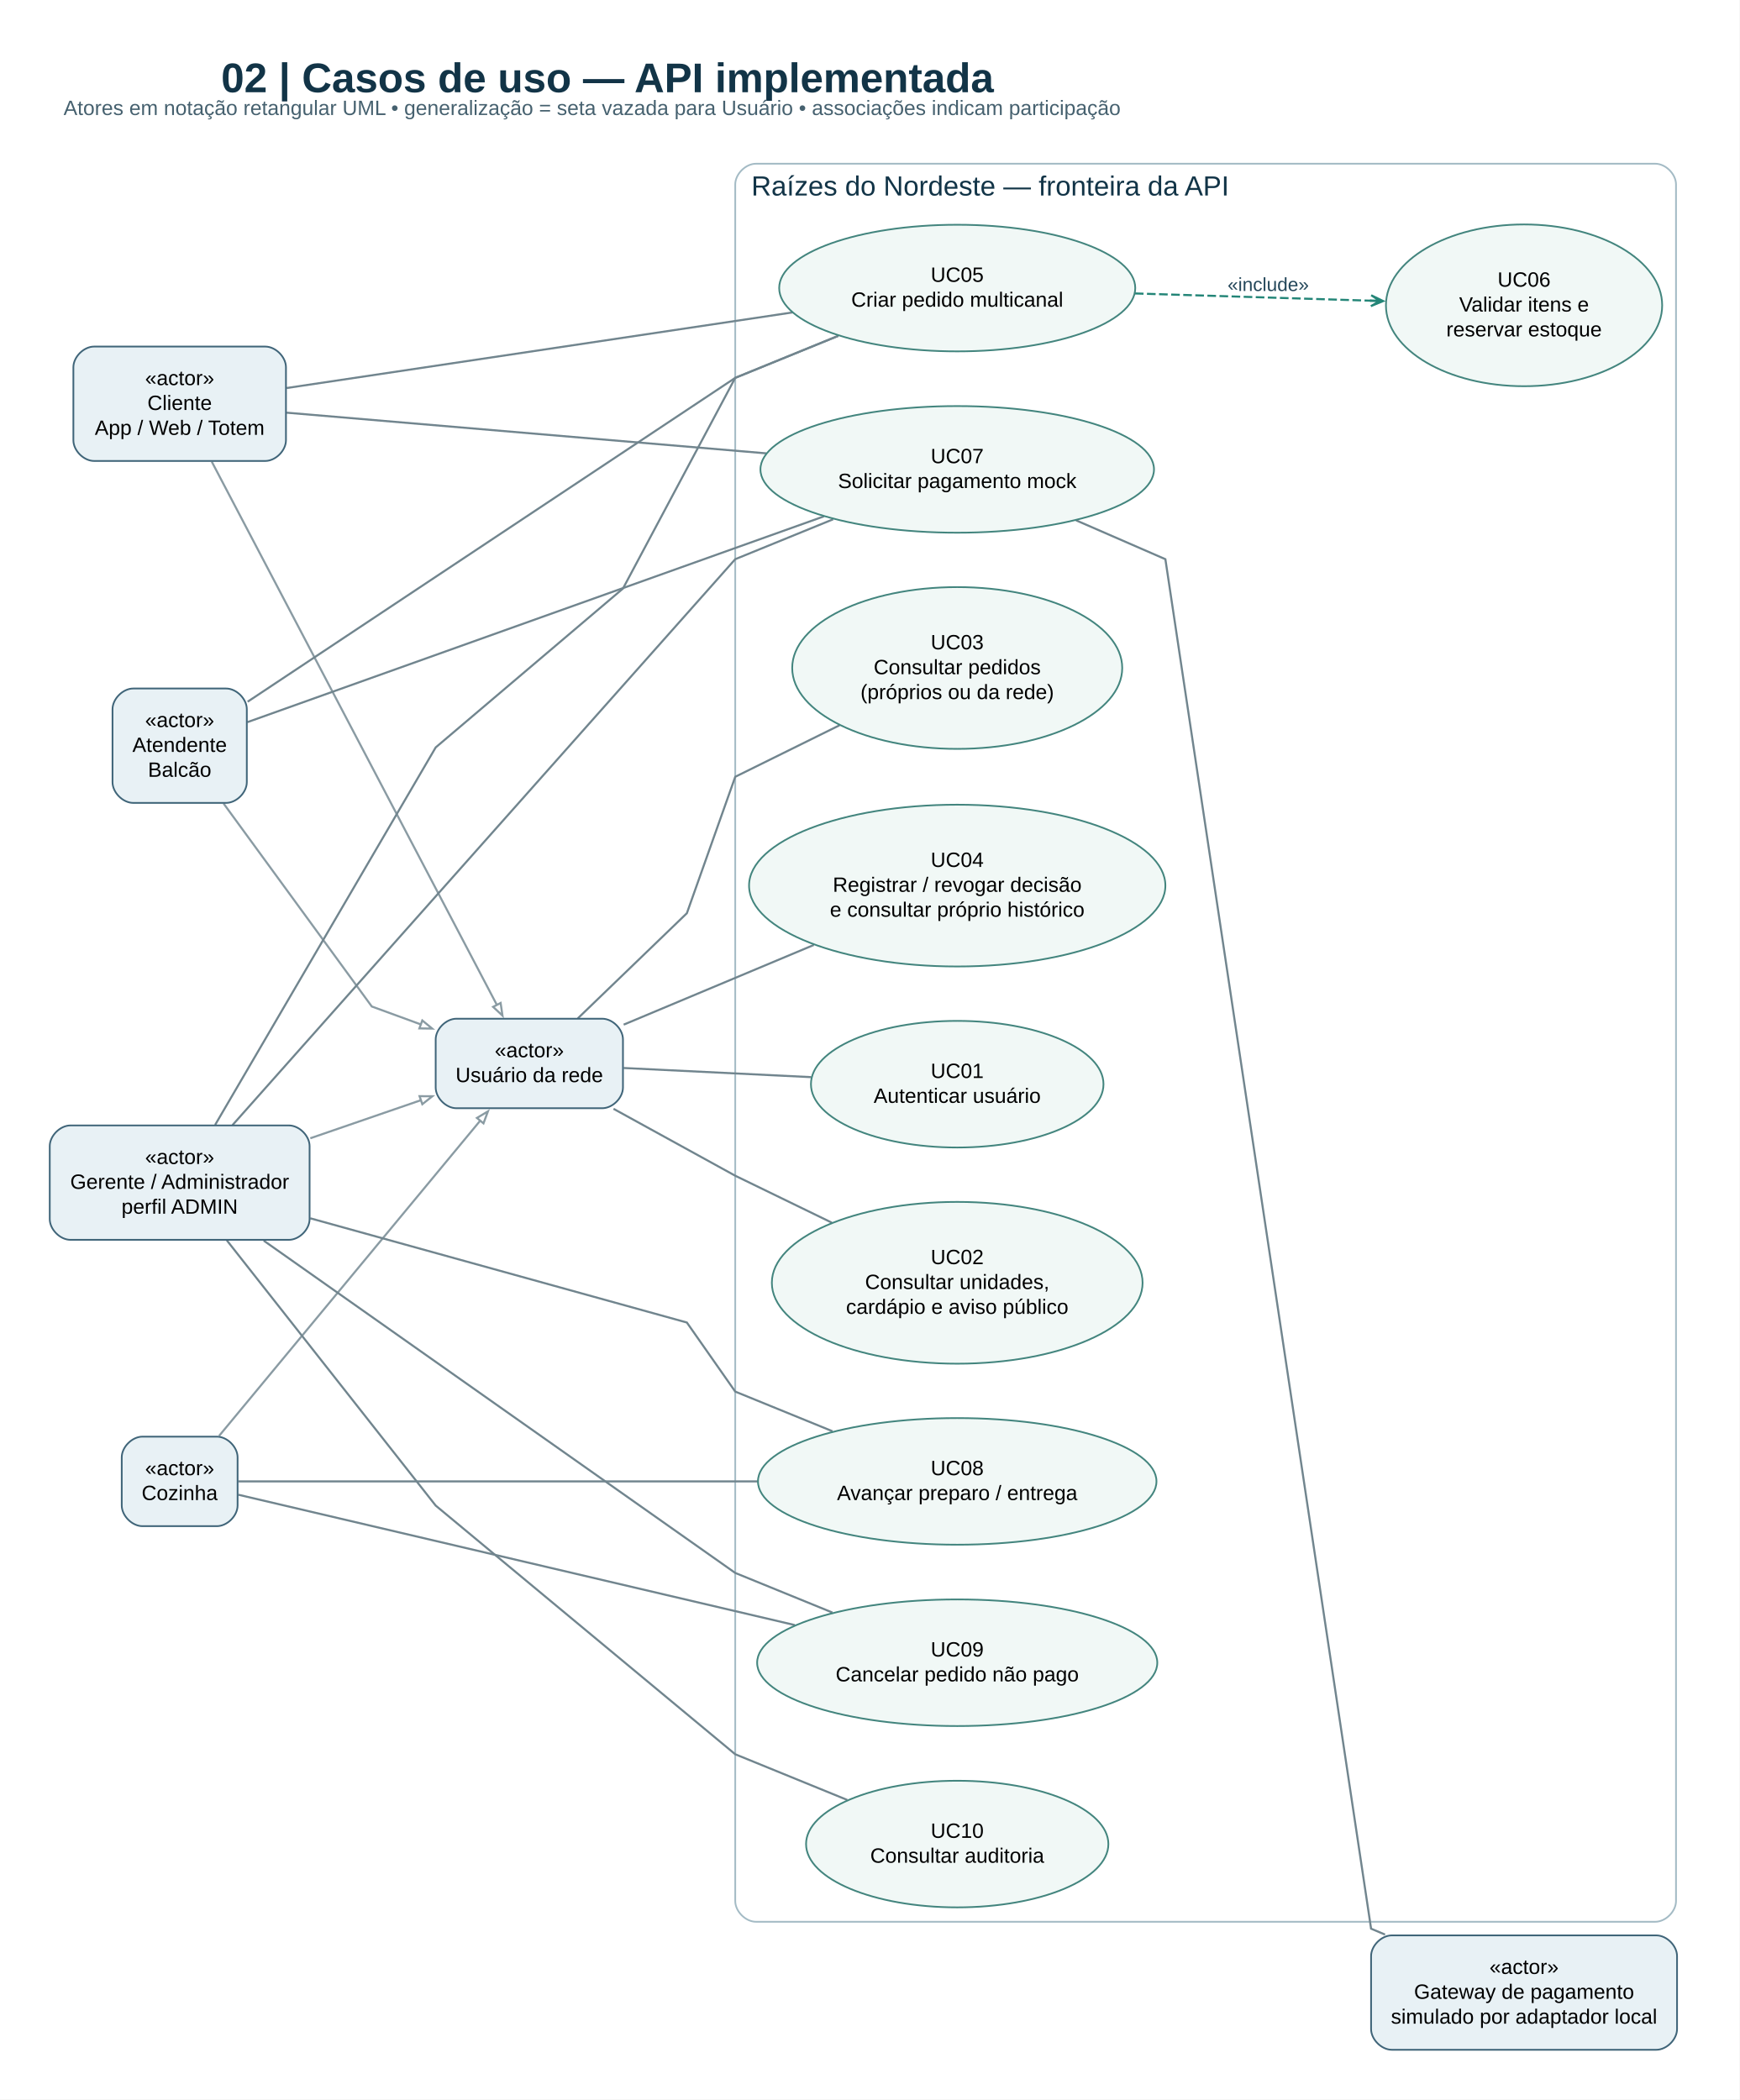
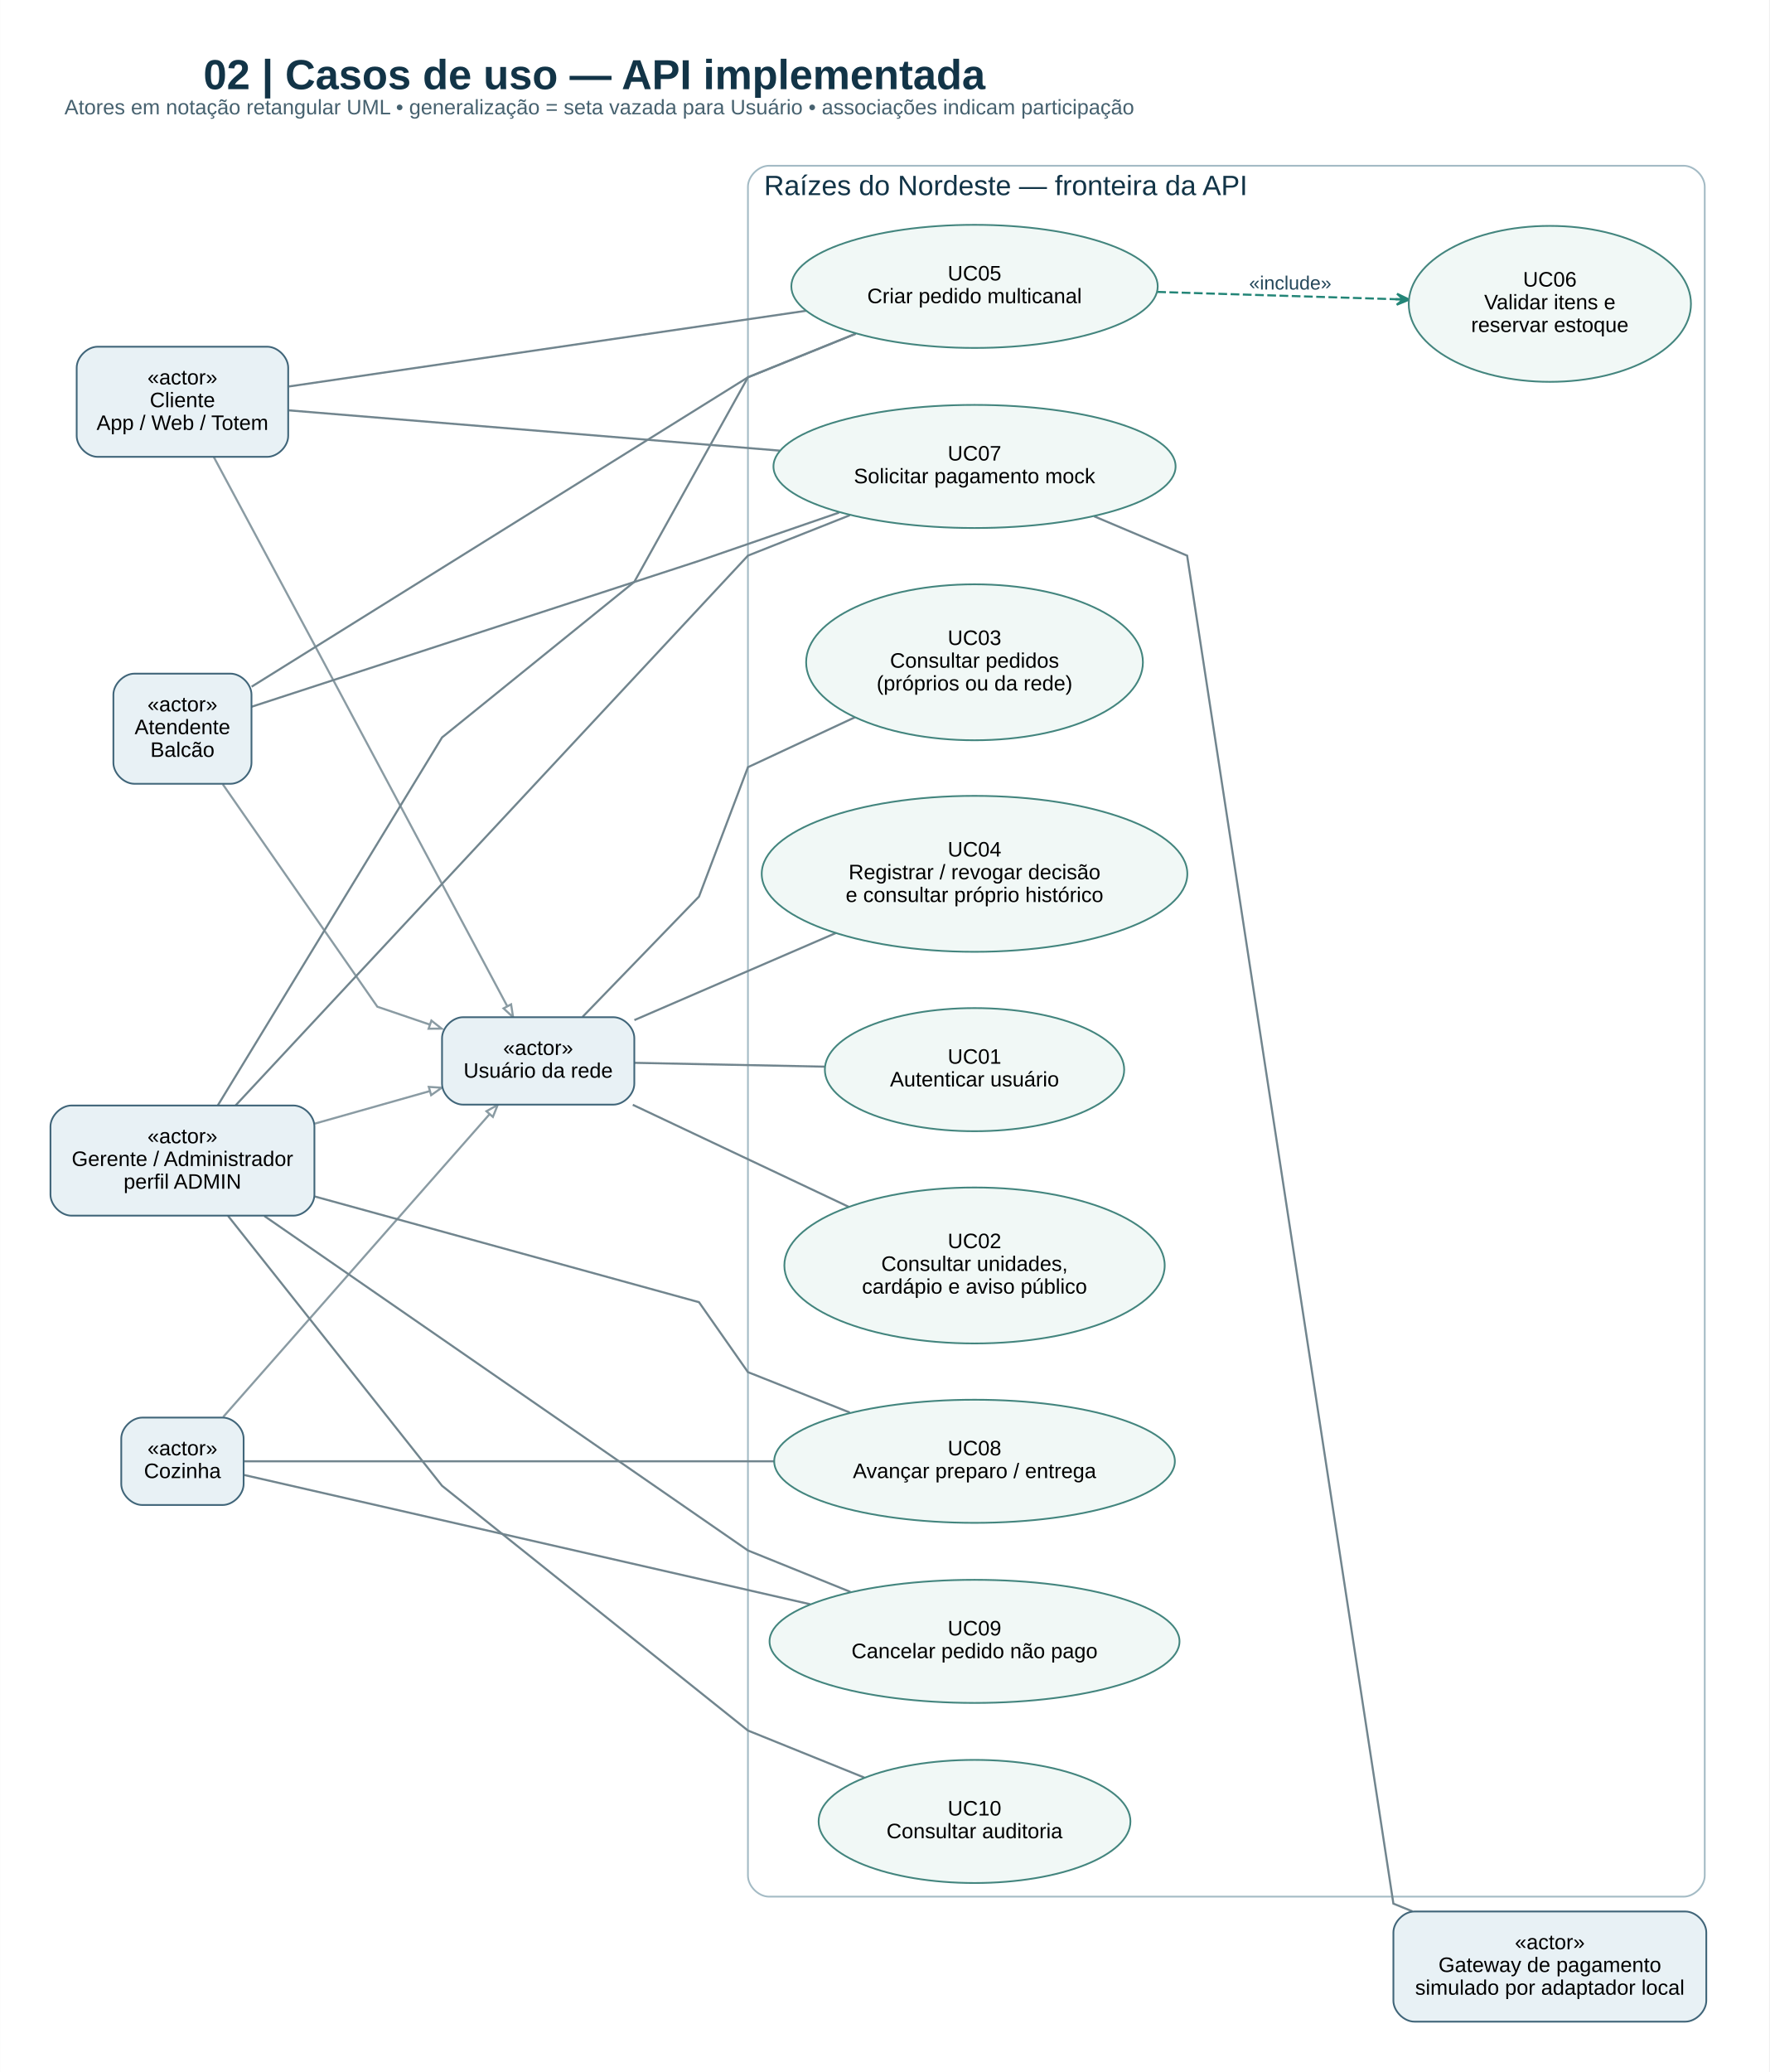
- <svg xmlns="http://www.w3.org/2000/svg" width="1007pt" height="1216pt" viewBox="0.00 0.00 1007.00 1216.00">
-   <g id="graph0" class="graph" transform="scale(1 1) rotate(0) translate(28.8 1186.92)">
-     <polygon fill="white" stroke="none" points="-28.8,28.8 -28.8,-1186.92 978.29,-1186.92 978.29,28.8 -28.8,28.8" />
-     <text xml:space="preserve" text-anchor="start" x="99.23" y="-1133.52" font-family="Arial" font-weight="bold" font-size="24.00" fill="#123447">02 | Casos de uso — API implementada</text>
-     <text xml:space="preserve" text-anchor="start" x="8" y="-1120.32" font-family="Arial" font-size="12.00" fill="#46616f">Atores em notação retangular UML • generalização = seta vazada para Usuário • associações indicam participação</text>
+ <svg xmlns="http://www.w3.org/2000/svg" width="1012pt" height="1185pt" viewBox="0.00 0.00 1011.95 1185.10">
+   <g id="graph0" class="graph" transform="scale(1 1) rotate(0) translate(28.8 1156.3)">
+     <polygon fill="white" stroke="transparent" points="-28.8,28.8 -28.8,-1156.3 983.15,-1156.3 983.15,28.8 -28.8,28.8" />
+     <text text-anchor="start" x="87.5" y="-1105.3" font-family="Arial" font-weight="bold" font-size="24.00" fill="#123447">02 | Casos de uso — API implementada</text>
+     <text text-anchor="start" x="8" y="-1090.9" font-family="Arial" font-size="12.00" fill="#46616f">Atores em notação retangular UML • generalização = seta vazada para Usuário • associações indicam participação</text>
    <g id="clust1" class="cluster">
-       <path fill="white" stroke="#a4bbc5" d="M408.85,-74.12C408.85,-74.12 929.49,-74.12 929.49,-74.12 935.49,-74.12 941.49,-80.12 941.49,-86.12 941.49,-86.12 941.49,-1080.12 941.49,-1080.12 941.49,-1086.12 935.49,-1092.12 929.49,-1092.12 929.49,-1092.12 408.85,-1092.12 408.85,-1092.12 402.85,-1092.12 396.85,-1086.12 396.85,-1080.12 396.85,-1080.12 396.85,-86.12 396.85,-86.12 396.85,-80.12 402.85,-74.12 408.85,-74.12" />
-       <text xml:space="preserve" text-anchor="middle" x="544.47" y="-1073.72" font-family="Arial" font-size="16.00" fill="#123447">Raízes do Nordeste — fronteira da API</text>
+       <path fill="white" stroke="#a4bbc5" d="M411,-71.5C411,-71.5 934.35,-71.5 934.35,-71.5 940.35,-71.5 946.35,-77.5 946.35,-83.5 946.35,-83.5 946.35,-1049.5 946.35,-1049.5 946.35,-1055.5 940.35,-1061.5 934.35,-1061.5 934.35,-1061.5 411,-1061.5 411,-1061.5 405,-1061.5 399,-1055.5 399,-1049.5 399,-1049.5 399,-83.5 399,-83.5 399,-77.5 405,-71.5 411,-71.5" />
+       <text text-anchor="middle" x="546.5" y="-1044.7" font-family="Arial" font-size="16.00" fill="#123447">Raízes do Nordeste — fronteira da API</text>
    </g>
    <g id="edge5" class="edge">
-       <path fill="none" stroke="#71858e" stroke-width="1.2" d="M332.26,-568.5C364.03,-566.95 404.98,-564.95 440.9,-563.2" />
+       <path fill="none" stroke="#71858e" stroke-width="1.2" d="M334.04,-548.41C365.91,-547.77 406.95,-546.94 443.03,-546.21" />
    </g>
    <g id="edge6" class="edge">
-       <path fill="none" stroke="#71858e" stroke-width="1.2" d="M326.38,-544.87C359.18,-526.83 396.85,-506.12 396.85,-506.12 396.85,-506.12 423.71,-493.06 452.78,-478.93" />
+       <path fill="none" stroke="#71858e" stroke-width="1.2" d="M333.12,-524.4C369.22,-507.35 417.37,-484.59 456.73,-466" />
    </g>
    <g id="edge7" class="edge">
-       <path fill="none" stroke="#71858e" stroke-width="1.2" d="M305.7,-597.22C332.27,-622.85 368.85,-658.12 368.85,-658.12 368.85,-658.12 396.85,-737.12 396.85,-737.12 396.85,-737.12 426.52,-751.78 457.24,-766.96" />
+       <path fill="none" stroke="#71858e" stroke-width="1.2" d="M304.39,-574.69C331.34,-602.53 371,-643.5 371,-643.5 371,-643.5 399,-717.5 399,-717.5 399,-717.5 429.18,-731.58 460.3,-746.09" />
    </g>
    <g id="edge8" class="edge">
-       <path fill="none" stroke="#71858e" stroke-width="1.2" d="M332.26,-593.6C364.45,-607.09 406.07,-624.54 442.33,-639.74" />
+       <path fill="none" stroke="#71858e" stroke-width="1.2" d="M334.04,-572.85C367.76,-587.42 411.74,-606.43 449.26,-622.64" />
    </g>
    <g id="edge1" class="edge">
-       <path fill="none" stroke="#8a9ba3" stroke-width="1.2" d="M93.82,-919.55C131.8,-847.18 221,-677.16 259,-604.74" />
-       <polygon fill="none" stroke="#8a9ba3" stroke-width="1.2" points="261.02,-606.16 262.1,-598.83 256.68,-603.89 261.02,-606.16" />
+       <path fill="none" stroke="#8a9ba3" stroke-width="1.2" d="M93.41,-894.96C115.39,-853.95 151,-787.5 151,-787.5 151,-787.5 226.75,-645.54 261.25,-580.9" />
+       <polygon fill="none" stroke="#8a9ba3" stroke-width="1.2" points="263.51,-581.85 264.65,-574.52 259.19,-579.54 263.51,-581.85" />
    </g>
    <g id="edge9" class="edge">
-       <path fill="none" stroke="#71858e" stroke-width="1.2" d="M137.12,-962.23C212.51,-973.5 341.71,-992.81 429.97,-1006.01" />
+       <path fill="none" stroke="#71858e" stroke-width="1.2" d="M136.41,-935.26C212.02,-946.33 343,-965.49 432.4,-978.57" />
    </g>
    <g id="edge10" class="edge">
-       <path fill="none" stroke="#71858e" stroke-width="1.2" d="M137.12,-947.96C208.32,-941.92 327.52,-931.81 414.9,-924.4" />
+       <path fill="none" stroke="#71858e" stroke-width="1.2" d="M136.41,-921.59C207.83,-915.73 328.64,-905.82 417.15,-898.56" />
    </g>
    <g id="edge2" class="edge">
-       <path fill="none" stroke="#8a9ba3" stroke-width="1.2" d="M100.67,-721.61C133.14,-677.12 186.43,-604.12 186.43,-604.12 186.43,-604.12 199.18,-599.46 215.1,-593.63" />
-       <polygon fill="none" stroke="#8a9ba3" stroke-width="1.2" points="215.68,-596.03 221.41,-591.32 214,-591.43 215.68,-596.03" />
+       <path fill="none" stroke="#8a9ba3" stroke-width="1.2" d="M98.6,-707.71C130.84,-661.31 187,-580.5 187,-580.5 187,-580.5 200.45,-575.92 217.02,-570.27" />
+       <polygon fill="none" stroke="#8a9ba3" stroke-width="1.2" points="217.91,-572.56 223.75,-567.98 216.33,-567.92 217.91,-572.56" />
    </g>
    <g id="edge11" class="edge">
-       <path fill="none" stroke="#71858e" stroke-width="1.2" d="M114.57,-780.6C199.68,-837.14 396.85,-968.12 396.85,-968.12 396.85,-968.12 426.04,-980.03 456.5,-992.45" />
+       <path fill="none" stroke="#71858e" stroke-width="1.2" d="M115.08,-763.55C200.68,-816.9 399,-940.5 399,-940.5 399,-940.5 429.42,-952.8 460.67,-965.43" />
    </g>
    <g id="edge12" class="edge">
-       <path fill="none" stroke="#71858e" stroke-width="1.2" d="M114.42,-768.76C188.19,-795.1 351.46,-853.39 448.21,-887.93" />
+       <path fill="none" stroke="#71858e" stroke-width="1.2" d="M115,-752.05C194.83,-778.07 371,-835.5 371,-835.5 371,-835.5 411.39,-849.43 451.15,-863.13" />
    </g>
    <g id="edge3" class="edge">
-       <path fill="none" stroke="#8a9ba3" stroke-width="1.2" d="M98.04,-355.48C134.87,-399.94 209.22,-489.72 249.4,-538.23" />
-       <polygon fill="none" stroke="#8a9ba3" stroke-width="1.2" points="247.32,-539.57 253.68,-543.39 251.1,-536.44 247.32,-539.57" />
+       <path fill="none" stroke="#8a9ba3" stroke-width="1.2" d="M98.83,-345.88C136.15,-388.29 211.03,-473.39 251.16,-518.99" />
+       <polygon fill="none" stroke="#8a9ba3" stroke-width="1.2" points="249.41,-520.72 255.87,-524.35 253.09,-517.48 249.41,-520.72" />
    </g>
    <g id="edge15" class="edge">
-       <path fill="none" stroke="#71858e" stroke-width="1.2" d="M109.17,-329.12C171.63,-329.12 309.92,-329.12 409.77,-329.12" />
+       <path fill="none" stroke="#71858e" stroke-width="1.2" d="M110.78,-320.5C174.52,-320.5 313.89,-320.5 413.93,-320.5" />
    </g>
    <g id="edge16" class="edge">
-       <path fill="none" stroke="#71858e" stroke-width="1.2" d="M109.17,-321.4C176.28,-305.68 330.93,-269.44 431.38,-245.91" />
+       <path fill="none" stroke="#71858e" stroke-width="1.2" d="M110.78,-312.67C179.04,-297.09 334.05,-261.7 434.6,-238.74" />
    </g>
    <g id="edge4" class="edge">
-       <path fill="none" stroke="#8a9ba3" stroke-width="1.2" d="M150.84,-527.81C171.97,-535.09 194.73,-542.92 215,-549.9" />
-       <polygon fill="none" stroke="#8a9ba3" stroke-width="1.2" points="214.09,-552.18 221.51,-552.14 215.69,-547.54 214.09,-552.18" />
+       <path fill="none" stroke="#8a9ba3" stroke-width="1.2" d="M151.24,-513.64C172.88,-519.76 196.23,-526.37 216.93,-532.22" />
+       <polygon fill="none" stroke="#8a9ba3" stroke-width="1.2" points="216.43,-534.63 223.84,-534.18 217.77,-529.92 216.43,-534.63" />
    </g>
    <g id="edge13" class="edge">
-       <path fill="none" stroke="#71858e" stroke-width="1.2" d="M95.76,-535.58C135.81,-604.13 223.43,-754.12 223.43,-754.12 223.43,-754.12 331.85,-846.12 331.85,-846.12 331.85,-846.12 396.85,-968.12 396.85,-968.12 396.85,-968.12 426.04,-980.03 456.5,-992.45" />
+       <path fill="none" stroke="#71858e" stroke-width="1.2" d="M95.78,-524.14C135.76,-589.73 224,-734.5 224,-734.5 224,-734.5 334,-823.5 334,-823.5 334,-823.5 399,-940.5 399,-940.5 399,-940.5 429.42,-952.8 460.67,-965.43" />
    </g>
    <g id="edge14" class="edge">
-       <path fill="none" stroke="#71858e" stroke-width="1.2" d="M105.8,-535.43C185.18,-624.8 396.85,-863.12 396.85,-863.12 396.85,-863.12 424.17,-874.26 453.52,-886.23" />
+       <path fill="none" stroke="#71858e" stroke-width="1.2" d="M105.97,-524.12C185.59,-609.54 399,-838.5 399,-838.5 399,-838.5 427.26,-849.71 457.29,-861.61" />
    </g>
    <g id="edge17" class="edge">
-       <path fill="none" stroke="#71858e" stroke-width="1.2" d="M150.81,-481.47C237.51,-457.47 368.85,-421.12 368.85,-421.12 368.85,-421.12 396.85,-381.12 396.85,-381.12 396.85,-381.12 423.94,-370.07 453.15,-358.16" />
+       <path fill="none" stroke="#71858e" stroke-width="1.2" d="M151.2,-471.96C238.44,-447.96 371,-411.5 371,-411.5 371,-411.5 399,-371.5 399,-371.5 399,-371.5 427.26,-360.29 457.29,-348.39" />
    </g>
    <g id="edge18" class="edge">
-       <path fill="none" stroke="#71858e" stroke-width="1.2" d="M123.87,-468.53C213.19,-405.57 396.85,-276.12 396.85,-276.12 396.85,-276.12 423.94,-265.07 453.15,-253.16" />
+       <path fill="none" stroke="#71858e" stroke-width="1.2" d="M122.36,-460.79C211.4,-399.22 399,-269.5 399,-269.5 399,-269.5 427.5,-257.98 457.67,-245.78" />
    </g>
    <g id="edge19" class="edge">
-       <path fill="none" stroke="#71858e" stroke-width="1.2" d="M102.53,-468.69C144.88,-414.9 223.43,-315.12 223.43,-315.12 223.43,-315.12 396.85,-171.12 396.85,-171.12 396.85,-171.12 429.48,-157.81 461.72,-144.66" />
+       <path fill="none" stroke="#71858e" stroke-width="1.2" d="M101.52,-460.95C143.6,-407.88 224,-306.5 224,-306.5 224,-306.5 399,-166.5 399,-166.5 399,-166.5 432.68,-152.88 465.57,-139.59" />
    </g>
    <g id="edge20" class="edge">
-       <path fill="none" stroke="#238577" stroke-width="1.2" stroke-dasharray="5,2" d="M628.22,-1017C672.11,-1015.65 722.93,-1014.09 765.09,-1012.8" />
-       <polygon fill="#238577" stroke="#238577" stroke-width="1.2" points="771.94,-1012.59 765.04,-1015.95 769.9,-1012.75 764.94,-1012.91 764.94,-1012.81 764.94,-1012.71 769.9,-1012.55 764.84,-1009.66 771.94,-1012.59" />
-       <text xml:space="preserve" text-anchor="middle" x="705.42" y="-1018.42" font-family="Arial" font-size="11.00" fill="#24475a">«include»</text>
+       <path fill="none" stroke="#238577" stroke-width="1.2" stroke-dasharray="5,2" d="M633.13,-989.34C677.19,-987.99 728,-986.44 770.04,-985.15" />
+       <polygon fill="#238577" stroke="#238577" stroke-width="1.2" points="777.24,-984.93 770.34,-988.29 773.75,-985.14 770.25,-985.24 770.25,-985.14 770.24,-985.04 773.74,-984.94 770.15,-982 777.24,-984.93 777.24,-984.93" />
+       <text text-anchor="middle" x="709.24" y="-990.7" font-family="Arial" font-size="11.00" fill="#24475a">«include»</text>
    </g>
    <g id="edge21" class="edge">
-       <path fill="none" stroke="#71858e" stroke-width="1.2" d="M594.15,-885.63C621.12,-873.89 645.87,-863.12 645.87,-863.12 645.87,-863.12 764.96,-70.12 764.96,-70.12 764.96,-70.12 768.04,-68.82 773.04,-66.71" />
+       <path fill="none" stroke="#71858e" stroke-width="1.2" d="M596.99,-861.02C624.62,-849.34 650.24,-838.5 650.24,-838.5 650.24,-838.5 768.24,-67.5 768.24,-67.5 768.24,-67.5 772.48,-65.78 779.1,-63.09" />
    </g>
    <g id="node1" class="node">
-       <path fill="#e8f1f5" stroke="#406579" d="M319.85,-597.04C319.85,-597.04 235.43,-597.04 235.43,-597.04 229.43,-597.04 223.43,-591.04 223.43,-585.04 223.43,-585.04 223.43,-557.2 223.43,-557.2 223.43,-551.2 229.43,-545.2 235.43,-545.2 235.43,-545.2 319.85,-545.2 319.85,-545.2 325.85,-545.2 331.85,-551.2 331.85,-557.2 331.85,-557.2 331.85,-585.04 331.85,-585.04 331.85,-591.04 325.85,-597.04 319.85,-597.04" />
-       <text xml:space="preserve" text-anchor="middle" x="277.64" y="-574.72" font-family="Arial" font-size="12.00">«actor»</text>
-       <text xml:space="preserve" text-anchor="middle" x="277.64" y="-560.32" font-family="Arial" font-size="12.00">Usuário da rede</text>
+       <path fill="#e8f1f5" stroke="#406579" d="M322,-574.5C322,-574.5 236,-574.5 236,-574.5 230,-574.5 224,-568.5 224,-562.5 224,-562.5 224,-536.5 224,-536.5 224,-530.5 230,-524.5 236,-524.5 236,-524.5 322,-524.5 322,-524.5 328,-524.5 334,-530.5 334,-536.5 334,-536.5 334,-562.5 334,-562.5 334,-568.5 328,-574.5 322,-574.5" />
+       <text text-anchor="middle" x="279" y="-552.9" font-family="Arial" font-size="12.00">«actor»</text>
+       <text text-anchor="middle" x="279" y="-539.9" font-family="Arial" font-size="12.00">Usuário da rede</text>
    </g>
    <g id="node2" class="node">
-       <path fill="#e8f1f5" stroke="#406579" d="M124.75,-986.24C124.75,-986.24 25.68,-986.24 25.68,-986.24 19.68,-986.24 13.68,-980.24 13.68,-974.24 13.68,-974.24 13.68,-932 13.68,-932 13.68,-926 19.68,-920 25.68,-920 25.68,-920 124.75,-920 124.75,-920 130.75,-920 136.75,-926 136.75,-932 136.75,-932 136.75,-974.24 136.75,-974.24 136.75,-980.24 130.75,-986.24 124.75,-986.24" />
-       <text xml:space="preserve" text-anchor="middle" x="75.21" y="-963.92" font-family="Arial" font-size="12.00">«actor»</text>
-       <text xml:space="preserve" text-anchor="middle" x="75.21" y="-949.52" font-family="Arial" font-size="12.00">Cliente</text>
-       <text xml:space="preserve" text-anchor="middle" x="75.21" y="-935.12" font-family="Arial" font-size="12.00">App / Web / Totem</text>
+       <path fill="#e8f1f5" stroke="#406579" d="M124,-958C124,-958 27,-958 27,-958 21,-958 15,-952 15,-946 15,-946 15,-907 15,-907 15,-901 21,-895 27,-895 27,-895 124,-895 124,-895 130,-895 136,-901 136,-907 136,-907 136,-946 136,-946 136,-952 130,-958 124,-958" />
+       <text text-anchor="middle" x="75.5" y="-936.4" font-family="Arial" font-size="12.00">«actor»</text>
+       <text text-anchor="middle" x="75.5" y="-923.4" font-family="Arial" font-size="12.00">Cliente</text>
+       <text text-anchor="middle" x="75.5" y="-910.4" font-family="Arial" font-size="12.00">App / Web / Totem</text>
    </g>
    <g id="node3" class="node">
-       <path fill="#e8f1f5" stroke="#406579" d="M102.09,-788.24C102.09,-788.24 48.34,-788.24 48.34,-788.24 42.34,-788.24 36.34,-782.24 36.34,-776.24 36.34,-776.24 36.34,-734 36.34,-734 36.34,-728 42.34,-722 48.34,-722 48.34,-722 102.09,-722 102.09,-722 108.09,-722 114.09,-728 114.09,-734 114.09,-734 114.09,-776.24 114.09,-776.24 114.09,-782.24 108.09,-788.24 102.09,-788.24" />
-       <text xml:space="preserve" text-anchor="middle" x="75.21" y="-765.92" font-family="Arial" font-size="12.00">«actor»</text>
-       <text xml:space="preserve" text-anchor="middle" x="75.21" y="-751.52" font-family="Arial" font-size="12.00">Atendente</text>
-       <text xml:space="preserve" text-anchor="middle" x="75.21" y="-737.12" font-family="Arial" font-size="12.00">Balcão</text>
+       <path fill="#e8f1f5" stroke="#406579" d="M103,-771C103,-771 48,-771 48,-771 42,-771 36,-765 36,-759 36,-759 36,-720 36,-720 36,-714 42,-708 48,-708 48,-708 103,-708 103,-708 109,-708 115,-714 115,-720 115,-720 115,-759 115,-759 115,-765 109,-771 103,-771" />
+       <text text-anchor="middle" x="75.5" y="-749.4" font-family="Arial" font-size="12.00">«actor»</text>
+       <text text-anchor="middle" x="75.5" y="-736.4" font-family="Arial" font-size="12.00">Atendente</text>
+       <text text-anchor="middle" x="75.5" y="-723.4" font-family="Arial" font-size="12.00">Balcão</text>
    </g>
    <g id="node4" class="node">
-       <path fill="#e8f1f5" stroke="#406579" d="M96.75,-355.04C96.75,-355.04 53.68,-355.04 53.68,-355.04 47.68,-355.04 41.68,-349.04 41.68,-343.04 41.68,-343.04 41.68,-315.2 41.68,-315.2 41.68,-309.2 47.68,-303.2 53.68,-303.2 53.68,-303.2 96.75,-303.2 96.75,-303.2 102.75,-303.2 108.75,-309.2 108.75,-315.2 108.75,-315.2 108.75,-343.04 108.75,-343.04 108.75,-349.04 102.75,-355.04 96.75,-355.04" />
-       <text xml:space="preserve" text-anchor="middle" x="75.21" y="-332.72" font-family="Arial" font-size="12.00">«actor»</text>
-       <text xml:space="preserve" text-anchor="middle" x="75.21" y="-318.32" font-family="Arial" font-size="12.00">Cozinha</text>
+       <path fill="#e8f1f5" stroke="#406579" d="M98.5,-345.5C98.5,-345.5 52.5,-345.5 52.5,-345.5 46.5,-345.5 40.5,-339.5 40.5,-333.5 40.5,-333.5 40.5,-307.5 40.5,-307.5 40.5,-301.5 46.5,-295.5 52.5,-295.5 52.5,-295.5 98.5,-295.5 98.5,-295.5 104.5,-295.5 110.5,-301.5 110.5,-307.5 110.5,-307.5 110.5,-333.5 110.5,-333.5 110.5,-339.5 104.5,-345.5 98.5,-345.5" />
+       <text text-anchor="middle" x="75.5" y="-323.9" font-family="Arial" font-size="12.00">«actor»</text>
+       <text text-anchor="middle" x="75.5" y="-310.9" font-family="Arial" font-size="12.00">Cozinha</text>
    </g>
    <g id="node5" class="node">
-       <path fill="#e8f1f5" stroke="#406579" d="M138.43,-535.24C138.43,-535.24 12,-535.24 12,-535.24 6,-535.24 0,-529.24 0,-523.24 0,-523.24 0,-481 0,-481 0,-475 6,-469 12,-469 12,-469 138.43,-469 138.43,-469 144.43,-469 150.43,-475 150.43,-481 150.43,-481 150.43,-523.24 150.43,-523.24 150.43,-529.24 144.43,-535.24 138.43,-535.24" />
-       <text xml:space="preserve" text-anchor="middle" x="75.21" y="-512.92" font-family="Arial" font-size="12.00">«actor»</text>
-       <text xml:space="preserve" text-anchor="middle" x="75.21" y="-498.52" font-family="Arial" font-size="12.00">Gerente / Administrador</text>
-       <text xml:space="preserve" text-anchor="middle" x="75.21" y="-484.12" font-family="Arial" font-size="12.00">perfil ADMIN</text>
+       <path fill="#e8f1f5" stroke="#406579" d="M139,-524C139,-524 12,-524 12,-524 6,-524 0,-518 0,-512 0,-512 0,-473 0,-473 0,-467 6,-461 12,-461 12,-461 139,-461 139,-461 145,-461 151,-467 151,-473 151,-473 151,-512 151,-512 151,-518 145,-524 139,-524" />
+       <text text-anchor="middle" x="75.5" y="-502.4" font-family="Arial" font-size="12.00">«actor»</text>
+       <text text-anchor="middle" x="75.5" y="-489.4" font-family="Arial" font-size="12.00">Gerente / Administrador</text>
+       <text text-anchor="middle" x="75.5" y="-476.4" font-family="Arial" font-size="12.00">perfil ADMIN</text>
    </g>
    <g id="node6" class="node">
-       <path fill="#e8f1f5" stroke="#406579" d="M930.09,-66.24C930.09,-66.24 776.96,-66.24 776.96,-66.24 770.96,-66.24 764.96,-60.24 764.96,-54.24 764.96,-54.24 764.96,-12 764.96,-12 764.96,-6 770.96,0 776.96,0 776.96,0 930.09,0 930.09,0 936.09,0 942.09,-6 942.09,-12 942.09,-12 942.09,-54.24 942.09,-54.24 942.09,-60.24 936.09,-66.24 930.09,-66.24" />
-       <text xml:space="preserve" text-anchor="middle" x="853.52" y="-43.92" font-family="Arial" font-size="12.00">«actor»</text>
-       <text xml:space="preserve" text-anchor="middle" x="853.52" y="-29.52" font-family="Arial" font-size="12.00">Gateway de pagamento</text>
-       <text xml:space="preserve" text-anchor="middle" x="853.52" y="-15.12" font-family="Arial" font-size="12.00">simulado por adaptador local</text>
+       <path fill="#e8f1f5" stroke="#406579" d="M935.24,-63C935.24,-63 780.24,-63 780.24,-63 774.24,-63 768.24,-57 768.24,-51 768.24,-51 768.24,-12 768.24,-12 768.24,-6 774.24,0 780.24,0 780.24,0 935.24,0 935.24,0 941.24,0 947.24,-6 947.24,-12 947.24,-12 947.24,-51 947.24,-51 947.24,-57 941.24,-63 935.24,-63" />
+       <text text-anchor="middle" x="857.74" y="-41.4" font-family="Arial" font-size="12.00">«actor»</text>
+       <text text-anchor="middle" x="857.74" y="-28.4" font-family="Arial" font-size="12.00">Gateway de pagamento</text>
+       <text text-anchor="middle" x="857.74" y="-15.4" font-family="Arial" font-size="12.00">simulado por adaptador local</text>
    </g>
    <g id="node7" class="node">
-       <ellipse fill="#f1f8f6" stroke="#43857e" cx="525.36" cy="-559.12" rx="84.68" ry="36.66" />
-       <text xml:space="preserve" text-anchor="middle" x="525.36" y="-562.72" font-family="Arial" font-size="12.00">UC01</text>
-       <text xml:space="preserve" text-anchor="middle" x="525.36" y="-548.32" font-family="Arial" font-size="12.00">Autenticar usuário</text>
+       <ellipse fill="#f1f8f6" stroke="#43857e" cx="528.62" cy="-544.5" rx="85.62" ry="35.21" />
+       <text text-anchor="middle" x="528.62" y="-547.9" font-family="Arial" font-size="12.00">UC01</text>
+       <text text-anchor="middle" x="528.62" y="-534.9" font-family="Arial" font-size="12.00">Autenticar usuário</text>
    </g>
    <g id="node8" class="node">
-       <ellipse fill="#f1f8f6" stroke="#43857e" cx="525.36" cy="-444.12" rx="107.32" ry="46.84" />
-       <text xml:space="preserve" text-anchor="middle" x="525.36" y="-454.92" font-family="Arial" font-size="12.00">UC02</text>
-       <text xml:space="preserve" text-anchor="middle" x="525.36" y="-440.52" font-family="Arial" font-size="12.00">Consultar unidades,</text>
-       <text xml:space="preserve" text-anchor="middle" x="525.36" y="-426.12" font-family="Arial" font-size="12.00">cardápio e aviso público</text>
+       <ellipse fill="#f1f8f6" stroke="#43857e" cx="528.62" cy="-432.5" rx="108.79" ry="44.6" />
+       <text text-anchor="middle" x="528.62" y="-442.4" font-family="Arial" font-size="12.00">UC02</text>
+       <text text-anchor="middle" x="528.62" y="-429.4" font-family="Arial" font-size="12.00">Consultar unidades,</text>
+       <text text-anchor="middle" x="528.62" y="-416.4" font-family="Arial" font-size="12.00">cardápio e aviso público</text>
    </g>
    <g id="node9" class="node">
-       <ellipse fill="#f1f8f6" stroke="#43857e" cx="525.36" cy="-800.12" rx="95.53" ry="46.84" />
-       <text xml:space="preserve" text-anchor="middle" x="525.36" y="-810.92" font-family="Arial" font-size="12.00">UC03</text>
-       <text xml:space="preserve" text-anchor="middle" x="525.36" y="-796.52" font-family="Arial" font-size="12.00">Consultar pedidos</text>
-       <text xml:space="preserve" text-anchor="middle" x="525.36" y="-782.12" font-family="Arial" font-size="12.00">(próprios ou da rede)</text>
+       <ellipse fill="#f1f8f6" stroke="#43857e" cx="528.62" cy="-777.5" rx="96.33" ry="44.6" />
+       <text text-anchor="middle" x="528.62" y="-787.4" font-family="Arial" font-size="12.00">UC03</text>
+       <text text-anchor="middle" x="528.62" y="-774.4" font-family="Arial" font-size="12.00">Consultar pedidos</text>
+       <text text-anchor="middle" x="528.62" y="-761.4" font-family="Arial" font-size="12.00">(próprios ou da rede)</text>
    </g>
    <g id="node10" class="node">
-       <ellipse fill="#f1f8f6" stroke="#43857e" cx="525.36" cy="-674.12" rx="120.51" ry="46.84" />
-       <text xml:space="preserve" text-anchor="middle" x="525.36" y="-684.92" font-family="Arial" font-size="12.00">UC04</text>
-       <text xml:space="preserve" text-anchor="middle" x="525.36" y="-670.52" font-family="Arial" font-size="12.00">Registrar / revogar decisão</text>
-       <text xml:space="preserve" text-anchor="middle" x="525.36" y="-656.12" font-family="Arial" font-size="12.00">e consultar próprio histórico</text>
+       <ellipse fill="#f1f8f6" stroke="#43857e" cx="528.62" cy="-656.5" rx="121.74" ry="44.6" />
+       <text text-anchor="middle" x="528.62" y="-666.4" font-family="Arial" font-size="12.00">UC04</text>
+       <text text-anchor="middle" x="528.62" y="-653.4" font-family="Arial" font-size="12.00">Registrar / revogar decisão</text>
+       <text text-anchor="middle" x="528.62" y="-640.4" font-family="Arial" font-size="12.00">e consultar próprio histórico</text>
    </g>
    <g id="node11" class="node">
-       <ellipse fill="#f1f8f6" stroke="#43857e" cx="525.36" cy="-1020.12" rx="103.07" ry="36.66" />
-       <text xml:space="preserve" text-anchor="middle" x="525.36" y="-1023.72" font-family="Arial" font-size="12.00">UC05</text>
-       <text xml:space="preserve" text-anchor="middle" x="525.36" y="-1009.32" font-family="Arial" font-size="12.00">Criar pedido multicanal</text>
+       <ellipse fill="#f1f8f6" stroke="#43857e" cx="528.62" cy="-992.5" rx="104.8" ry="35.21" />
+       <text text-anchor="middle" x="528.62" y="-995.9" font-family="Arial" font-size="12.00">UC05</text>
+       <text text-anchor="middle" x="528.62" y="-982.9" font-family="Arial" font-size="12.00">Criar pedido multicanal</text>
    </g>
    <g id="node12" class="node">
-       <ellipse fill="#f1f8f6" stroke="#43857e" cx="853.52" cy="-1010.12" rx="79.96" ry="46.84" />
-       <text xml:space="preserve" text-anchor="middle" x="853.52" y="-1020.92" font-family="Arial" font-size="12.00">UC06</text>
-       <text xml:space="preserve" text-anchor="middle" x="853.52" y="-1006.52" font-family="Arial" font-size="12.00">Validar itens e</text>
-       <text xml:space="preserve" text-anchor="middle" x="853.52" y="-992.12" font-family="Arial" font-size="12.00">reservar estoque</text>
+       <ellipse fill="#f1f8f6" stroke="#43857e" cx="857.74" cy="-982.5" rx="80.72" ry="44.6" />
+       <text text-anchor="middle" x="857.74" y="-992.4" font-family="Arial" font-size="12.00">UC06</text>
+       <text text-anchor="middle" x="857.74" y="-979.4" font-family="Arial" font-size="12.00">Validar itens e</text>
+       <text text-anchor="middle" x="857.74" y="-966.4" font-family="Arial" font-size="12.00">reservar estoque</text>
    </g>
    <g id="node13" class="node">
-       <ellipse fill="#f1f8f6" stroke="#43857e" cx="525.36" cy="-915.12" rx="113.92" ry="36.66" />
-       <text xml:space="preserve" text-anchor="middle" x="525.36" y="-918.72" font-family="Arial" font-size="12.00">UC07</text>
-       <text xml:space="preserve" text-anchor="middle" x="525.36" y="-904.32" font-family="Arial" font-size="12.00">Solicitar pagamento mock</text>
+       <ellipse fill="#f1f8f6" stroke="#43857e" cx="528.62" cy="-889.5" rx="115.02" ry="35.21" />
+       <text text-anchor="middle" x="528.62" y="-892.9" font-family="Arial" font-size="12.00">UC07</text>
+       <text text-anchor="middle" x="528.62" y="-879.9" font-family="Arial" font-size="12.00">Solicitar pagamento mock</text>
    </g>
    <g id="node14" class="node">
-       <ellipse fill="#f1f8f6" stroke="#43857e" cx="525.36" cy="-329.12" rx="115.35" ry="36.66" />
-       <text xml:space="preserve" text-anchor="middle" x="525.36" y="-332.72" font-family="Arial" font-size="12.00">UC08</text>
-       <text xml:space="preserve" text-anchor="middle" x="525.36" y="-318.32" font-family="Arial" font-size="12.00">Avançar preparo / entrega</text>
+       <ellipse fill="#f1f8f6" stroke="#43857e" cx="528.62" cy="-320.5" rx="114.6" ry="35.21" />
+       <text text-anchor="middle" x="528.62" y="-323.9" font-family="Arial" font-size="12.00">UC08</text>
+       <text text-anchor="middle" x="528.62" y="-310.9" font-family="Arial" font-size="12.00">Avançar preparo / entrega</text>
    </g>
    <g id="node15" class="node">
-       <ellipse fill="#f1f8f6" stroke="#43857e" cx="525.36" cy="-224.12" rx="115.83" ry="36.66" />
-       <text xml:space="preserve" text-anchor="middle" x="525.36" y="-227.72" font-family="Arial" font-size="12.00">UC09</text>
-       <text xml:space="preserve" text-anchor="middle" x="525.36" y="-213.32" font-family="Arial" font-size="12.00">Cancelar pedido não pago</text>
+       <ellipse fill="#f1f8f6" stroke="#43857e" cx="528.62" cy="-217.5" rx="117.26" ry="35.21" />
+       <text text-anchor="middle" x="528.62" y="-220.9" font-family="Arial" font-size="12.00">UC09</text>
+       <text text-anchor="middle" x="528.62" y="-207.9" font-family="Arial" font-size="12.00">Cancelar pedido não pago</text>
    </g>
    <g id="node16" class="node">
-       <ellipse fill="#f1f8f6" stroke="#43857e" cx="525.36" cy="-119.12" rx="87.51" ry="36.66" />
-       <text xml:space="preserve" text-anchor="middle" x="525.36" y="-122.72" font-family="Arial" font-size="12.00">UC10</text>
-       <text xml:space="preserve" text-anchor="middle" x="525.36" y="-108.32" font-family="Arial" font-size="12.00">Consultar auditoria</text>
+       <ellipse fill="#f1f8f6" stroke="#43857e" cx="528.62" cy="-114.5" rx="89.19" ry="35.21" />
+       <text text-anchor="middle" x="528.62" y="-117.9" font-family="Arial" font-size="12.00">UC10</text>
+       <text text-anchor="middle" x="528.62" y="-104.9" font-family="Arial" font-size="12.00">Consultar auditoria</text>
    </g>
  </g>
</svg>
